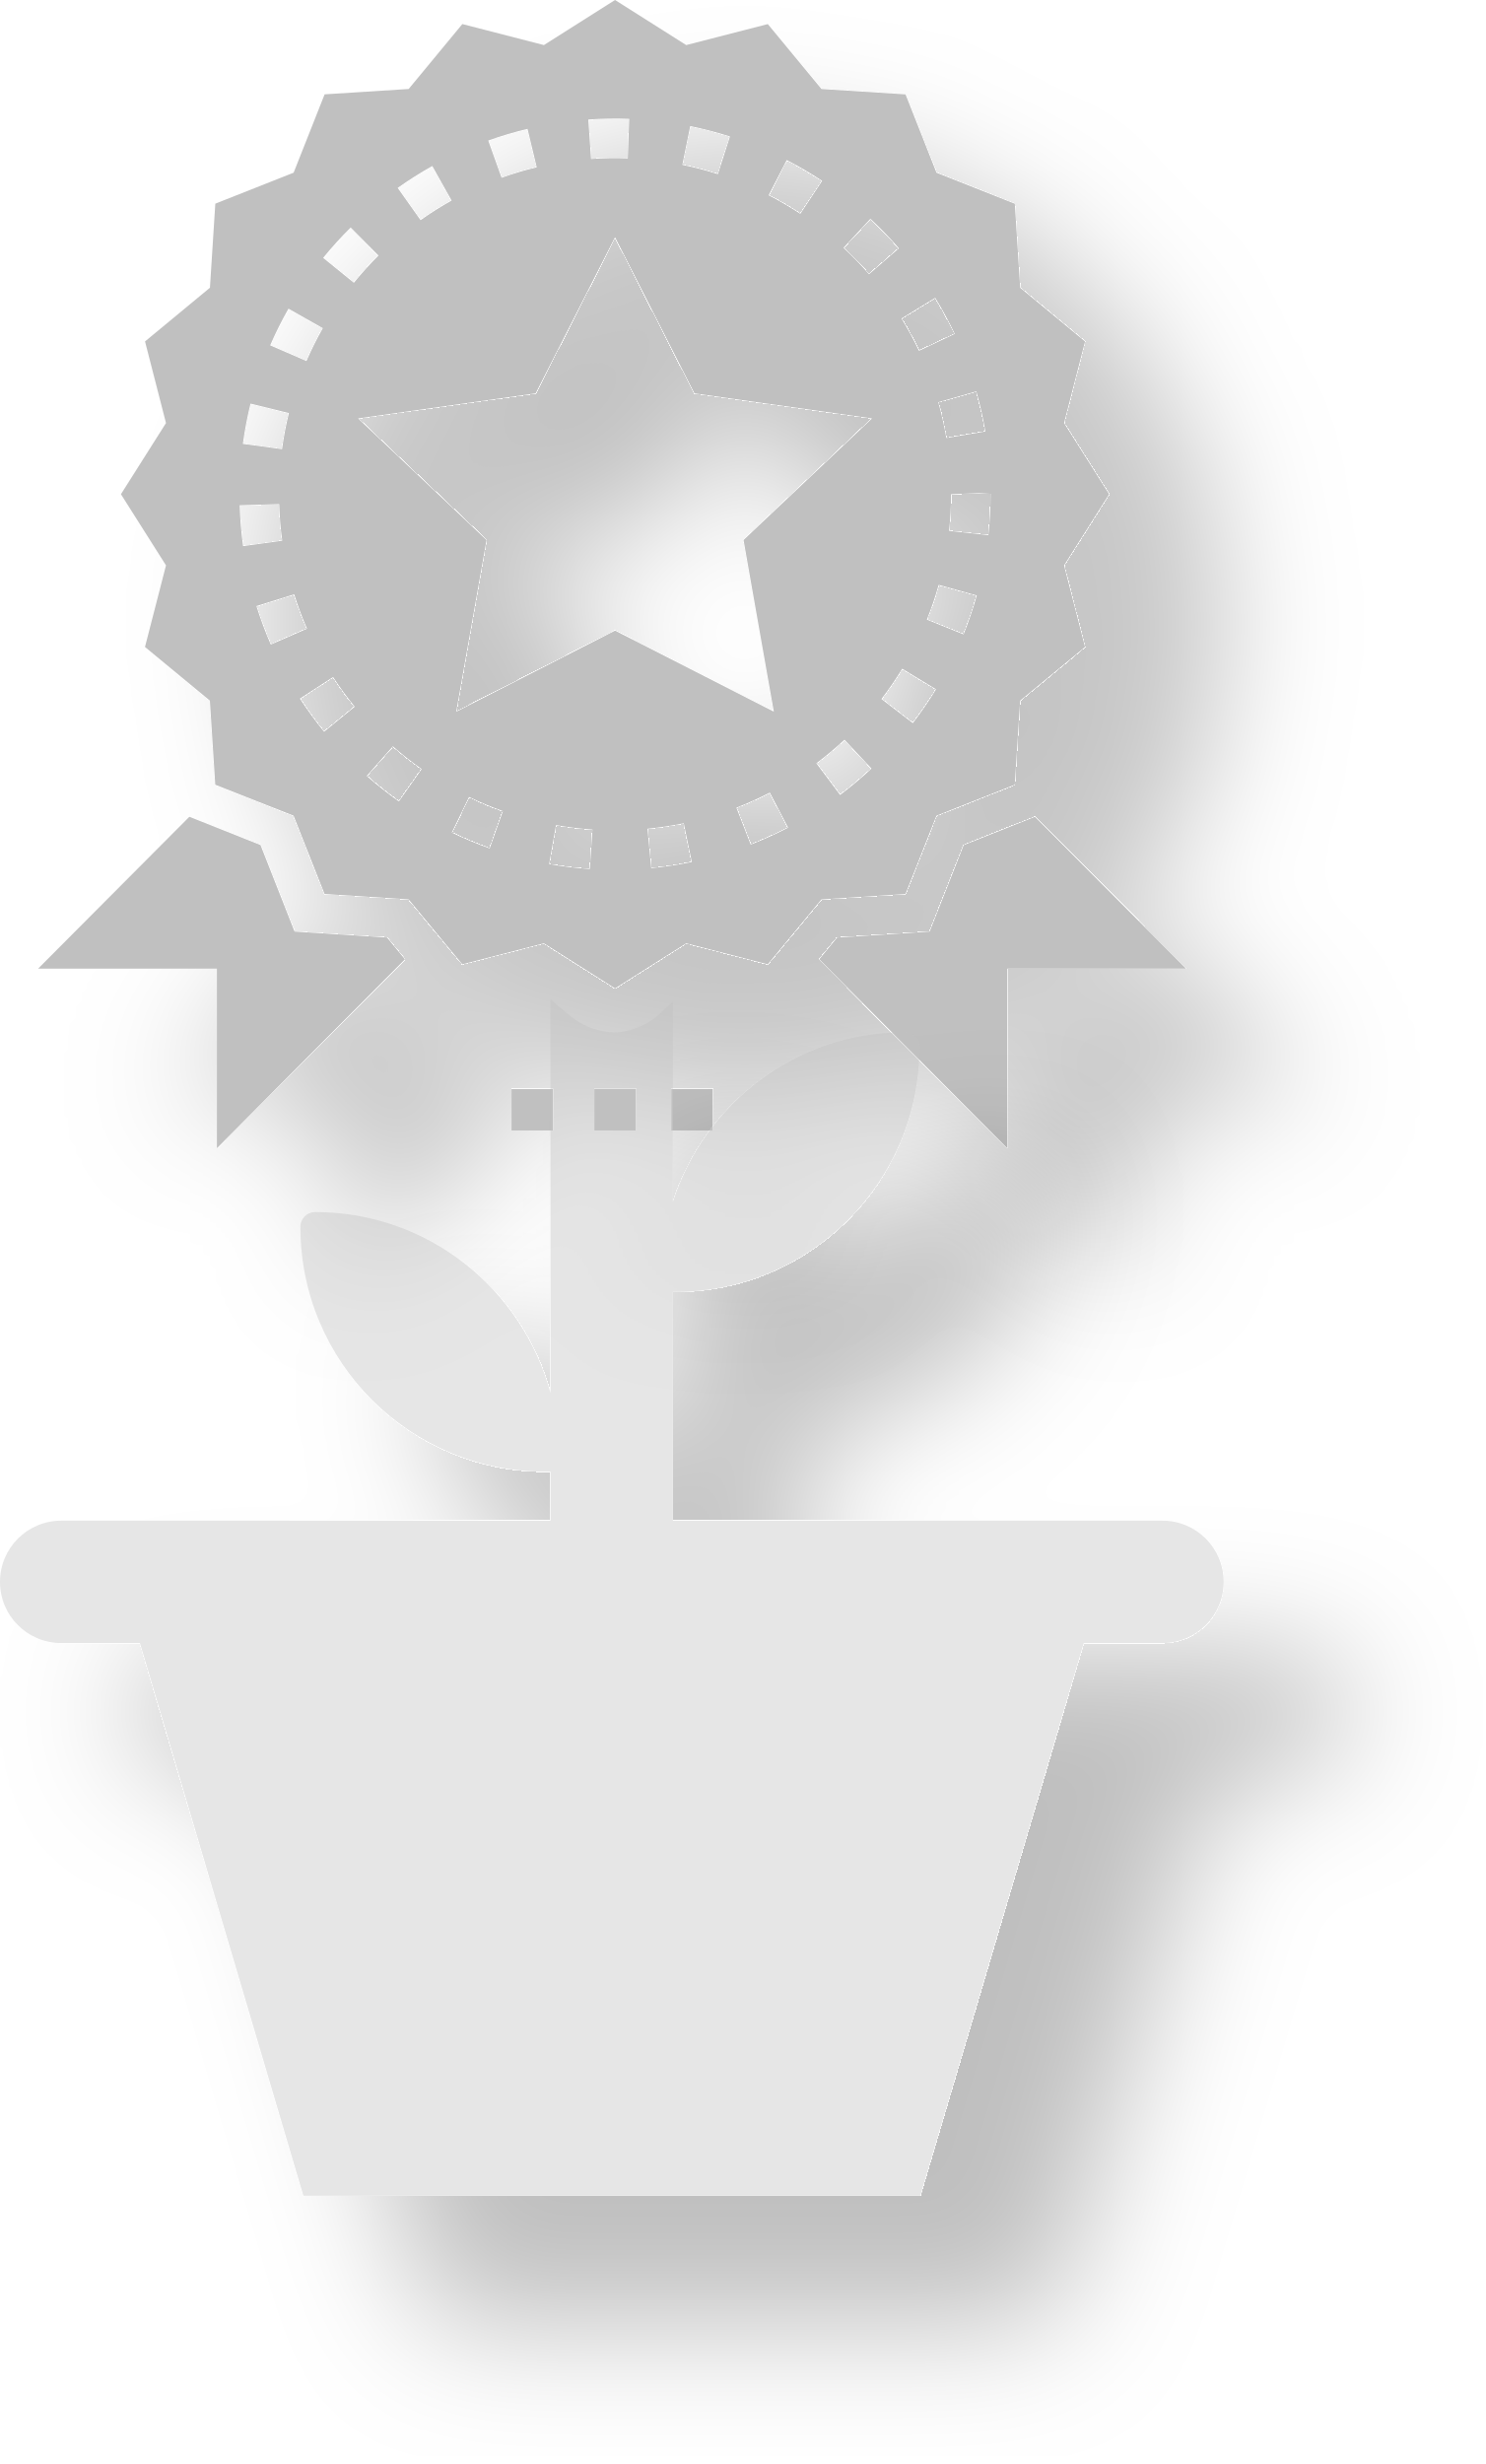
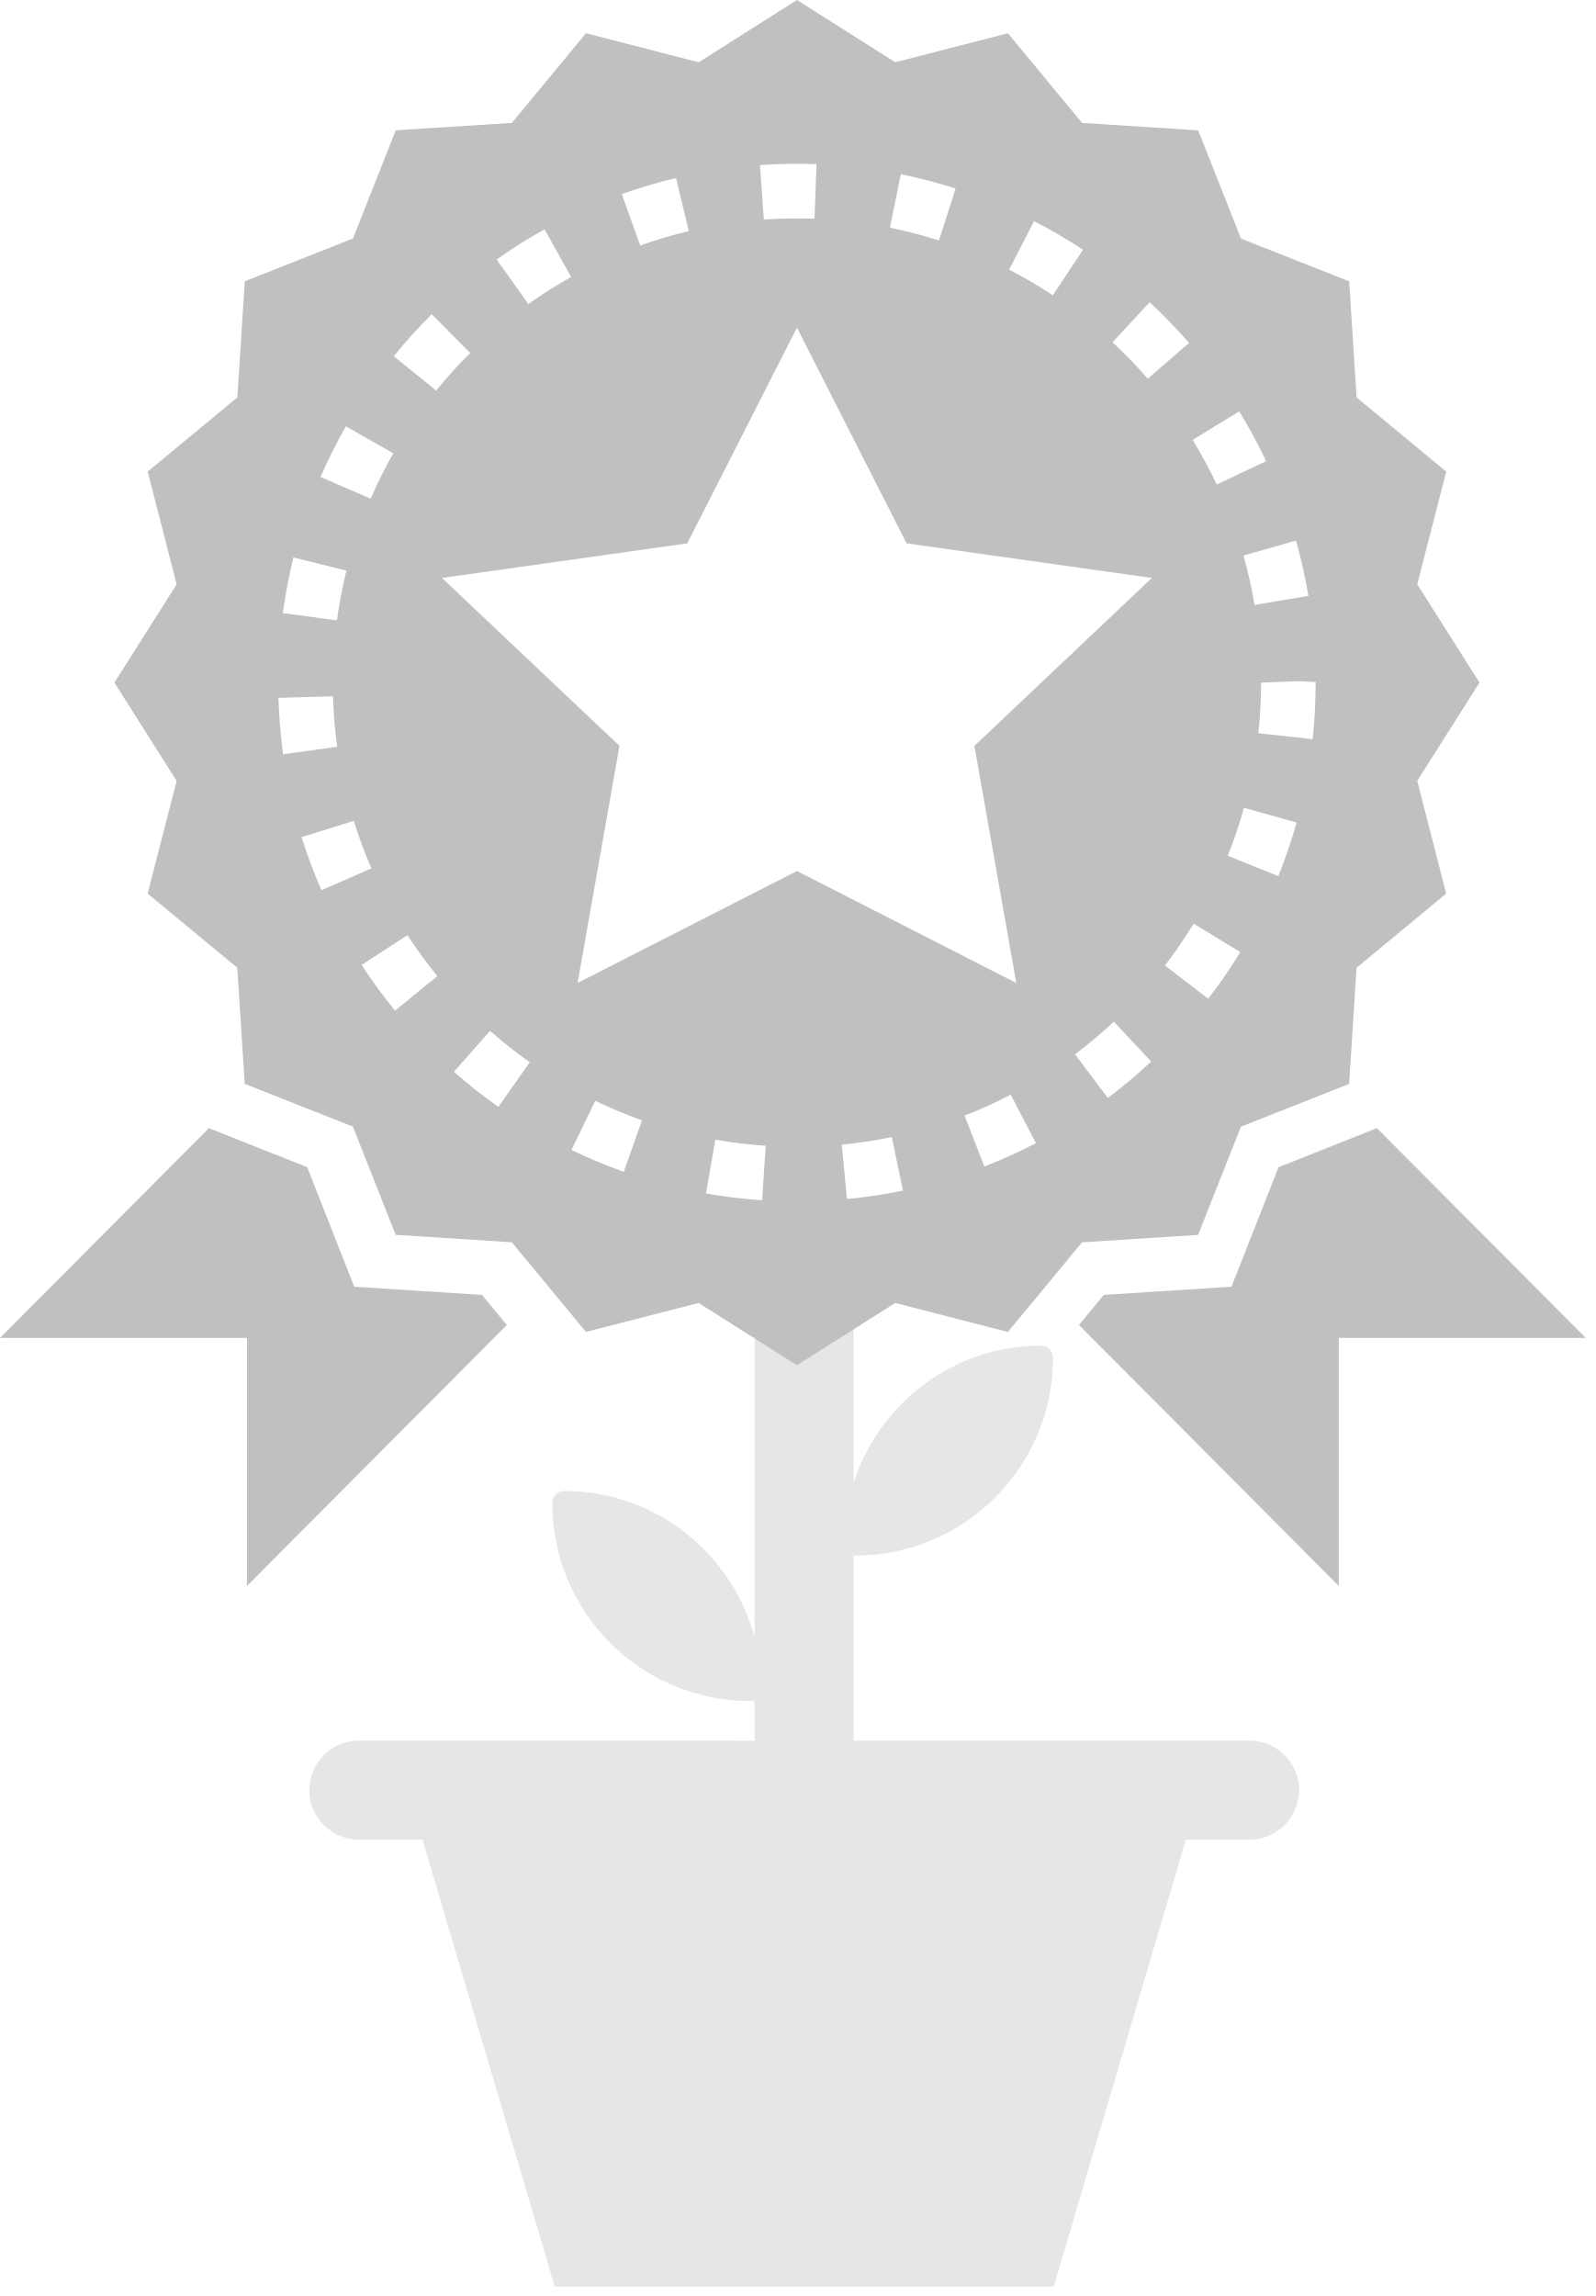
- <svg xmlns="http://www.w3.org/2000/svg" width="126" height="209" viewBox="0 0 126 209" fill="none">
-   <g filter="url(#filter0_d_822_33)">
-     <path d="M18.401 97.393L34.359 81.369L32.837 79.521L24.991 79.017L22.1 71.677L16.064 69.279L3.233 82.162H18.401L18.401 97.393Z" fill="#C0C0C0" />
-     <path d="M87.799 69.279L81.758 71.678L78.868 79.017L71.021 79.52L69.501 81.368L85.459 97.393V82.161H100.627L87.799 69.279Z" fill="#C0C0C0" />
-     <path d="M14.082 47.956L12.3 54.877L17.806 59.429L18.262 66.56L24.907 69.188L27.535 75.833L34.666 76.289L39.22 81.795L46.143 80.016L52.18 83.84L58.216 80.016L65.136 81.799L69.689 76.292L76.82 75.836L79.448 69.191L86.092 66.564L86.548 59.432L92.055 54.878L90.276 47.956L94.099 41.92L90.276 35.883L92.058 28.963L86.552 24.409L86.096 17.278L79.451 14.65L76.823 8.005L69.692 7.549L65.138 2.043L58.215 3.822L52.179 0L46.143 3.823L39.223 2.041L34.67 7.548L27.539 8.002L24.911 14.647L18.267 17.274L17.811 24.406L12.304 28.96L14.082 35.883L10.26 41.92L14.082 47.956ZM22.973 54.669C22.51 53.609 22.101 52.51 21.757 51.407L24.96 50.411C25.267 51.397 25.632 52.377 26.046 53.325L22.973 54.669ZM27.495 62.065C26.765 61.171 26.076 60.227 25.445 59.258L28.258 57.429C28.823 58.298 29.44 59.144 30.092 59.943L27.495 62.065ZM33.84 67.975C32.896 67.309 31.977 66.583 31.112 65.818L33.33 63.305C34.105 63.989 34.928 64.638 35.773 65.233L33.84 67.975ZM41.545 71.961C40.455 71.575 39.373 71.124 38.332 70.622L39.791 67.602C40.723 68.053 41.689 68.456 42.663 68.799L41.545 71.961ZM50.039 73.709C48.886 73.633 47.725 73.492 46.589 73.291L47.172 69.988C48.19 70.168 49.23 70.295 50.263 70.363L50.039 73.709ZM55.25 73.633L54.931 70.295C55.96 70.196 56.995 70.04 58.008 69.831L58.689 73.114C57.556 73.348 56.4 73.522 55.25 73.633ZM63.688 71.636L62.476 68.509C63.441 68.135 64.394 67.705 65.31 67.228L66.858 70.202C65.834 70.736 64.767 71.218 63.688 71.636ZM71.271 67.427L69.259 64.742C70.088 64.122 70.889 63.449 71.644 62.744L73.934 65.192C73.092 65.981 72.195 66.733 71.271 67.427ZM77.44 61.335L74.782 59.289C75.413 58.469 76.005 57.606 76.543 56.722L79.407 58.468C78.808 59.454 78.146 60.418 77.44 61.335ZM81.746 53.807L78.636 52.554C79.022 51.595 79.359 50.604 79.636 49.61L82.867 50.51C82.556 51.623 82.178 52.733 81.746 53.807ZM83.852 45.39L80.517 45.028C80.628 44.006 80.685 42.961 80.685 41.92L83.042 41.832L84.038 41.886C84.038 43.08 83.975 44.249 83.852 45.39ZM83.594 36.595L80.286 37.15C80.114 36.131 79.885 35.109 79.603 34.117L82.829 33.2C83.145 34.312 83.403 35.454 83.594 36.595ZM79.341 25.262C79.944 26.246 80.502 27.274 80.996 28.319L77.964 29.753C77.522 28.817 77.022 27.896 76.482 27.016L79.341 25.262ZM73.843 18.56C74.69 19.346 75.503 20.186 76.259 21.06L73.726 23.256C73.048 22.475 72.32 21.722 71.561 21.02L73.843 18.56ZM66.744 13.578C67.772 14.107 68.782 14.698 69.747 15.339L67.896 18.134C67.032 17.562 66.13 17.032 65.211 16.561L66.744 13.578ZM58.558 10.699C59.688 10.929 60.822 11.224 61.926 11.578L60.903 14.77C59.915 14.453 58.903 14.189 57.893 13.984L58.558 10.699ZM53.382 10.082L53.26 13.433C52.225 13.395 51.172 13.412 50.144 13.483L49.91 10.138C51.054 10.058 52.226 10.039 53.382 10.082ZM44.754 10.931L45.534 14.192C44.528 14.432 43.524 14.73 42.553 15.079L41.421 11.921C42.508 11.533 43.629 11.198 44.754 10.931ZM45.443 33.369L52.179 20.122L58.915 33.369L73.978 35.493L63.079 45.805L65.65 60.365L52.179 53.49L38.708 60.365L41.279 45.805L30.38 35.493L45.443 33.369ZM36.676 14.081L38.311 17.009C37.409 17.514 36.524 18.072 35.681 18.672L33.738 15.939C34.679 15.269 35.668 14.644 36.676 14.081ZM29.749 19.297L32.111 21.676C31.373 22.41 30.671 23.186 30.022 23.985L27.416 21.873C28.142 20.978 28.927 20.111 29.749 19.297ZM24.474 26.18L27.389 27.837C26.874 28.741 26.408 29.678 25.999 30.623L22.92 29.292C23.379 28.235 23.9 27.188 24.474 26.18ZM21.254 34.235L24.509 35.04C24.261 36.042 24.065 37.07 23.928 38.097L20.604 37.651C20.758 36.505 20.976 35.355 21.254 34.235ZM23.686 42.76C23.716 43.797 23.801 44.841 23.944 45.86L20.622 46.319C20.465 45.181 20.369 44.016 20.335 42.857L23.686 42.76Z" fill="#C0C0C0" />
-     <path d="M50.425 92.373H53.939V95.887H50.425V92.373Z" fill="#C0C0C0" />
-     <path d="M56.95 92.373H60.464V95.887H56.95V92.373Z" fill="#C0C0C0" />
-     <path d="M43.395 92.373H46.91V95.887H43.395V92.373Z" fill="#C0C0C0" />
-   </g>
-   <g filter="url(#filter1_d_822_33)">
-     <path d="M98.625 139.368C101.495 139.368 103.816 137.044 103.816 134.177C103.816 131.31 101.495 128.986 98.625 128.986H57.087V109.582H57.243C68.711 109.582 78.006 100.286 78.006 88.818V88.804C78.006 88.117 77.448 87.559 76.761 87.559H76.747C67.52 87.559 59.791 93.618 57.087 101.941V84.967C56.516 85.487 56.1 85.851 55.893 86.058C54.959 86.939 53.401 87.564 52.104 87.564C50.911 87.564 49.457 87.045 48.574 86.318C48.419 86.214 47.743 85.644 46.705 84.762V118.154C44.309 109.333 36.326 102.809 26.746 102.809H26.732C26.044 102.809 25.486 103.367 25.486 104.054V104.069C25.486 115.536 34.782 124.832 46.25 124.832H46.705V128.987L5.191 128.986C2.322 128.986 0 131.31 0 134.177C0 137.043 2.321 139.368 5.191 139.368H11.87L25.738 186.247H78.077L91.945 139.368L98.625 139.368Z" fill="#C0C0C0" fill-opacity="0.4" />
-   </g>
-   <defs>
-     <filter id="filter0_d_822_33" x="3.233" y="0" width="119.394" height="119.393" filterUnits="userSpaceOnUse" color-interpolation-filters="sRGB">
-       <feFlood flood-opacity="0" result="BackgroundImageFix" />
-       <feColorMatrix in="SourceAlpha" type="matrix" values="0 0 0 0 0 0 0 0 0 0 0 0 0 0 0 0 0 0 127 0" result="hardAlpha" />
-       <feOffset dx="11" dy="11" />
-       <feGaussianBlur stdDeviation="5.5" />
-       <feComposite in2="hardAlpha" operator="out" />
-       <feColorMatrix type="matrix" values="0 0 0 0 0 0 0 0 0 0 0 0 0 0 0 0 0 0 0.25 0" />
-       <feBlend mode="normal" in2="BackgroundImageFix" result="effect1_dropShadow_822_33" />
-       <feBlend mode="normal" in="SourceGraphic" in2="effect1_dropShadow_822_33" result="shape" />
-     </filter>
-     <filter id="filter1_d_822_33" x="0" y="84.762" width="125.816" height="123.486" filterUnits="userSpaceOnUse" color-interpolation-filters="sRGB">
-       <feFlood flood-opacity="0" result="BackgroundImageFix" />
-       <feColorMatrix in="SourceAlpha" type="matrix" values="0 0 0 0 0 0 0 0 0 0 0 0 0 0 0 0 0 0 127 0" result="hardAlpha" />
-       <feOffset dx="11" dy="11" />
-       <feGaussianBlur stdDeviation="5.5" />
-       <feComposite in2="hardAlpha" operator="out" />
-       <feColorMatrix type="matrix" values="0 0 0 0 0 0 0 0 0 0 0 0 0 0 0 0 0 0 0.25 0" />
-       <feBlend mode="normal" in2="BackgroundImageFix" result="effect1_dropShadow_822_33" />
-       <feBlend mode="normal" in="SourceGraphic" in2="effect1_dropShadow_822_33" result="shape" />
-     </filter>
-   </defs>
+ <svg xmlns="http://www.w3.org/2000/svg" width="98" height="141" viewBox="0 0 98 141" fill="none">
+   <path d="M15.168 97.395L31.126 81.371L29.604 79.523L21.757 79.019L18.867 71.679L12.831 69.281L0 82.164H15.168L15.168 97.395Z" fill="#C0C0C0" />
+   <path d="M84.565 69.281L78.525 71.68L75.635 79.019L67.788 79.522L66.268 81.37L82.225 97.395V82.163H97.394L84.565 69.281Z" fill="#C0C0C0" />
+   <path d="M10.849 47.956L9.067 54.877L14.574 59.429L15.03 66.56L21.674 69.188L24.302 75.833L31.434 76.289L35.987 81.795L42.91 80.016L48.947 83.84L54.983 80.016L61.904 81.799L66.456 76.292L73.587 75.836L76.215 69.191L82.86 66.564L83.316 59.432L88.822 54.878L87.043 47.956L90.867 41.92L87.043 35.883L88.826 28.963L83.319 24.409L82.863 17.278L76.218 14.65L73.591 8.005L66.459 7.549L61.905 2.043L54.983 3.822L48.947 0L42.91 3.823L35.99 2.041L31.438 7.548L24.306 8.002L21.679 14.647L15.034 17.274L14.578 24.406L9.071 28.96L10.849 35.883L7.027 41.92L10.849 47.956ZM19.74 54.669C19.277 53.609 18.868 52.51 18.524 51.407L21.727 50.411C22.034 51.397 22.399 52.377 22.814 53.325L19.74 54.669ZM24.262 62.065C23.532 61.171 22.843 60.227 22.213 59.258L25.025 57.429C25.59 58.298 26.207 59.144 26.86 59.943L24.262 62.065ZM30.607 67.975C29.663 67.309 28.744 66.583 27.879 65.818L30.097 63.305C30.872 63.989 31.695 64.638 32.54 65.233L30.607 67.975ZM38.312 71.961C37.222 71.575 36.141 71.124 35.1 70.622L36.558 67.602C37.49 68.053 38.456 68.456 39.43 68.799L38.312 71.961ZM46.807 73.709C45.653 73.633 44.493 73.492 43.356 73.291L43.939 69.988C44.957 70.168 45.997 70.295 47.03 70.363L46.807 73.709ZM52.017 73.633L51.698 70.295C52.728 70.196 53.763 70.04 54.775 69.831L55.456 73.114C54.323 73.348 53.167 73.522 52.017 73.633ZM60.456 71.636L59.243 68.509C60.208 68.135 61.161 67.705 62.077 67.228L63.625 70.202C62.601 70.736 61.534 71.218 60.456 71.636ZM68.038 67.427L66.026 64.742C66.855 64.122 67.656 63.449 68.411 62.744L70.702 65.192C69.86 65.981 68.963 66.733 68.038 67.427ZM74.207 61.335L71.549 59.289C72.18 58.469 72.772 57.606 73.31 56.722L76.174 58.468C75.576 59.454 74.914 60.418 74.207 61.335ZM78.513 53.807L75.403 52.554C75.789 51.595 76.126 50.604 76.404 49.61L79.635 50.51C79.323 51.623 78.946 52.733 78.513 53.807ZM80.619 45.39L77.284 45.028C77.395 44.006 77.452 42.961 77.452 41.92L79.809 41.832L80.805 41.886C80.805 43.08 80.742 44.249 80.619 45.39ZM80.361 36.595L77.053 37.15C76.882 36.131 76.652 35.109 76.371 34.117L79.597 33.2C79.912 34.312 80.17 35.454 80.361 36.595ZM76.108 25.262C76.712 26.246 77.269 27.274 77.763 28.319L74.731 29.753C74.289 28.817 73.789 27.896 73.25 27.016L76.108 25.262ZM70.61 18.56C71.457 19.346 72.27 20.186 73.027 21.06L70.493 23.256C69.816 22.475 69.088 21.722 68.328 21.02L70.61 18.56ZM63.511 13.578C64.539 14.107 65.549 14.698 66.514 15.339L64.663 18.134C63.799 17.562 62.897 17.032 61.979 16.561L63.511 13.578ZM55.325 10.699C56.455 10.929 57.589 11.224 58.693 11.578L57.67 14.77C56.682 14.453 55.67 14.189 54.661 13.984L55.325 10.699ZM50.149 10.082L50.027 13.433C48.992 13.395 47.939 13.412 46.912 13.483L46.677 10.138C47.821 10.058 48.993 10.039 50.149 10.082ZM41.522 10.931L42.301 14.192C41.295 14.432 40.291 14.73 39.32 15.079L38.188 11.921C39.275 11.533 40.397 11.198 41.522 10.931ZM42.21 33.369L48.947 20.122L55.682 33.369L70.745 35.493L59.846 45.805L62.418 60.365L48.947 53.49L35.475 60.365L38.047 45.805L27.148 35.493L42.21 33.369ZM33.443 14.081L35.078 17.009C34.176 17.514 33.291 18.072 32.449 18.672L30.505 15.939C31.446 15.269 32.435 14.644 33.443 14.081ZM26.516 19.297L28.878 21.676C28.14 22.41 27.438 23.186 26.789 23.985L24.183 21.873C24.91 20.978 25.694 20.111 26.516 19.297ZM21.241 26.18L24.156 27.837C23.641 28.741 23.175 29.678 22.766 30.623L19.687 29.292C20.146 28.235 20.668 27.188 21.241 26.18ZM18.022 34.235L21.276 35.04C21.029 36.042 20.832 37.07 20.695 38.097L17.372 37.651C17.525 36.505 17.743 35.355 18.022 34.235ZM20.453 42.76C20.483 43.797 20.569 44.841 20.711 45.86L17.389 46.319C17.232 45.181 17.136 44.016 17.102 42.857L20.453 42.76Z" fill="#C0C0C0" />
+   <path d="M76.747 112.973C78.427 112.973 79.787 111.612 79.787 109.934C79.787 108.255 78.428 106.894 76.747 106.894H52.425V95.533H52.517C59.232 95.533 64.674 90.09 64.674 83.375V83.367C64.674 82.965 64.348 82.638 63.945 82.638H63.937C58.535 82.638 54.009 86.185 52.425 91.059V81.12C52.091 81.425 51.848 81.638 51.727 81.759C51.18 82.275 50.268 82.641 49.508 82.641C48.809 82.641 47.958 82.337 47.441 81.911C47.35 81.85 46.955 81.516 46.347 81V100.552C44.944 95.387 40.27 91.567 34.66 91.567H34.652C34.249 91.567 33.923 91.894 33.923 92.296V92.305C33.923 99.019 39.365 104.462 46.08 104.462H46.346V106.895L22.039 106.894C20.359 106.894 19 108.255 19 109.934C19 111.612 20.359 112.973 22.039 112.973H25.95L34.07 140.422H64.716L72.836 112.973L76.747 112.973Z" fill="#C0C0C0" fill-opacity="0.4" />
</svg>
